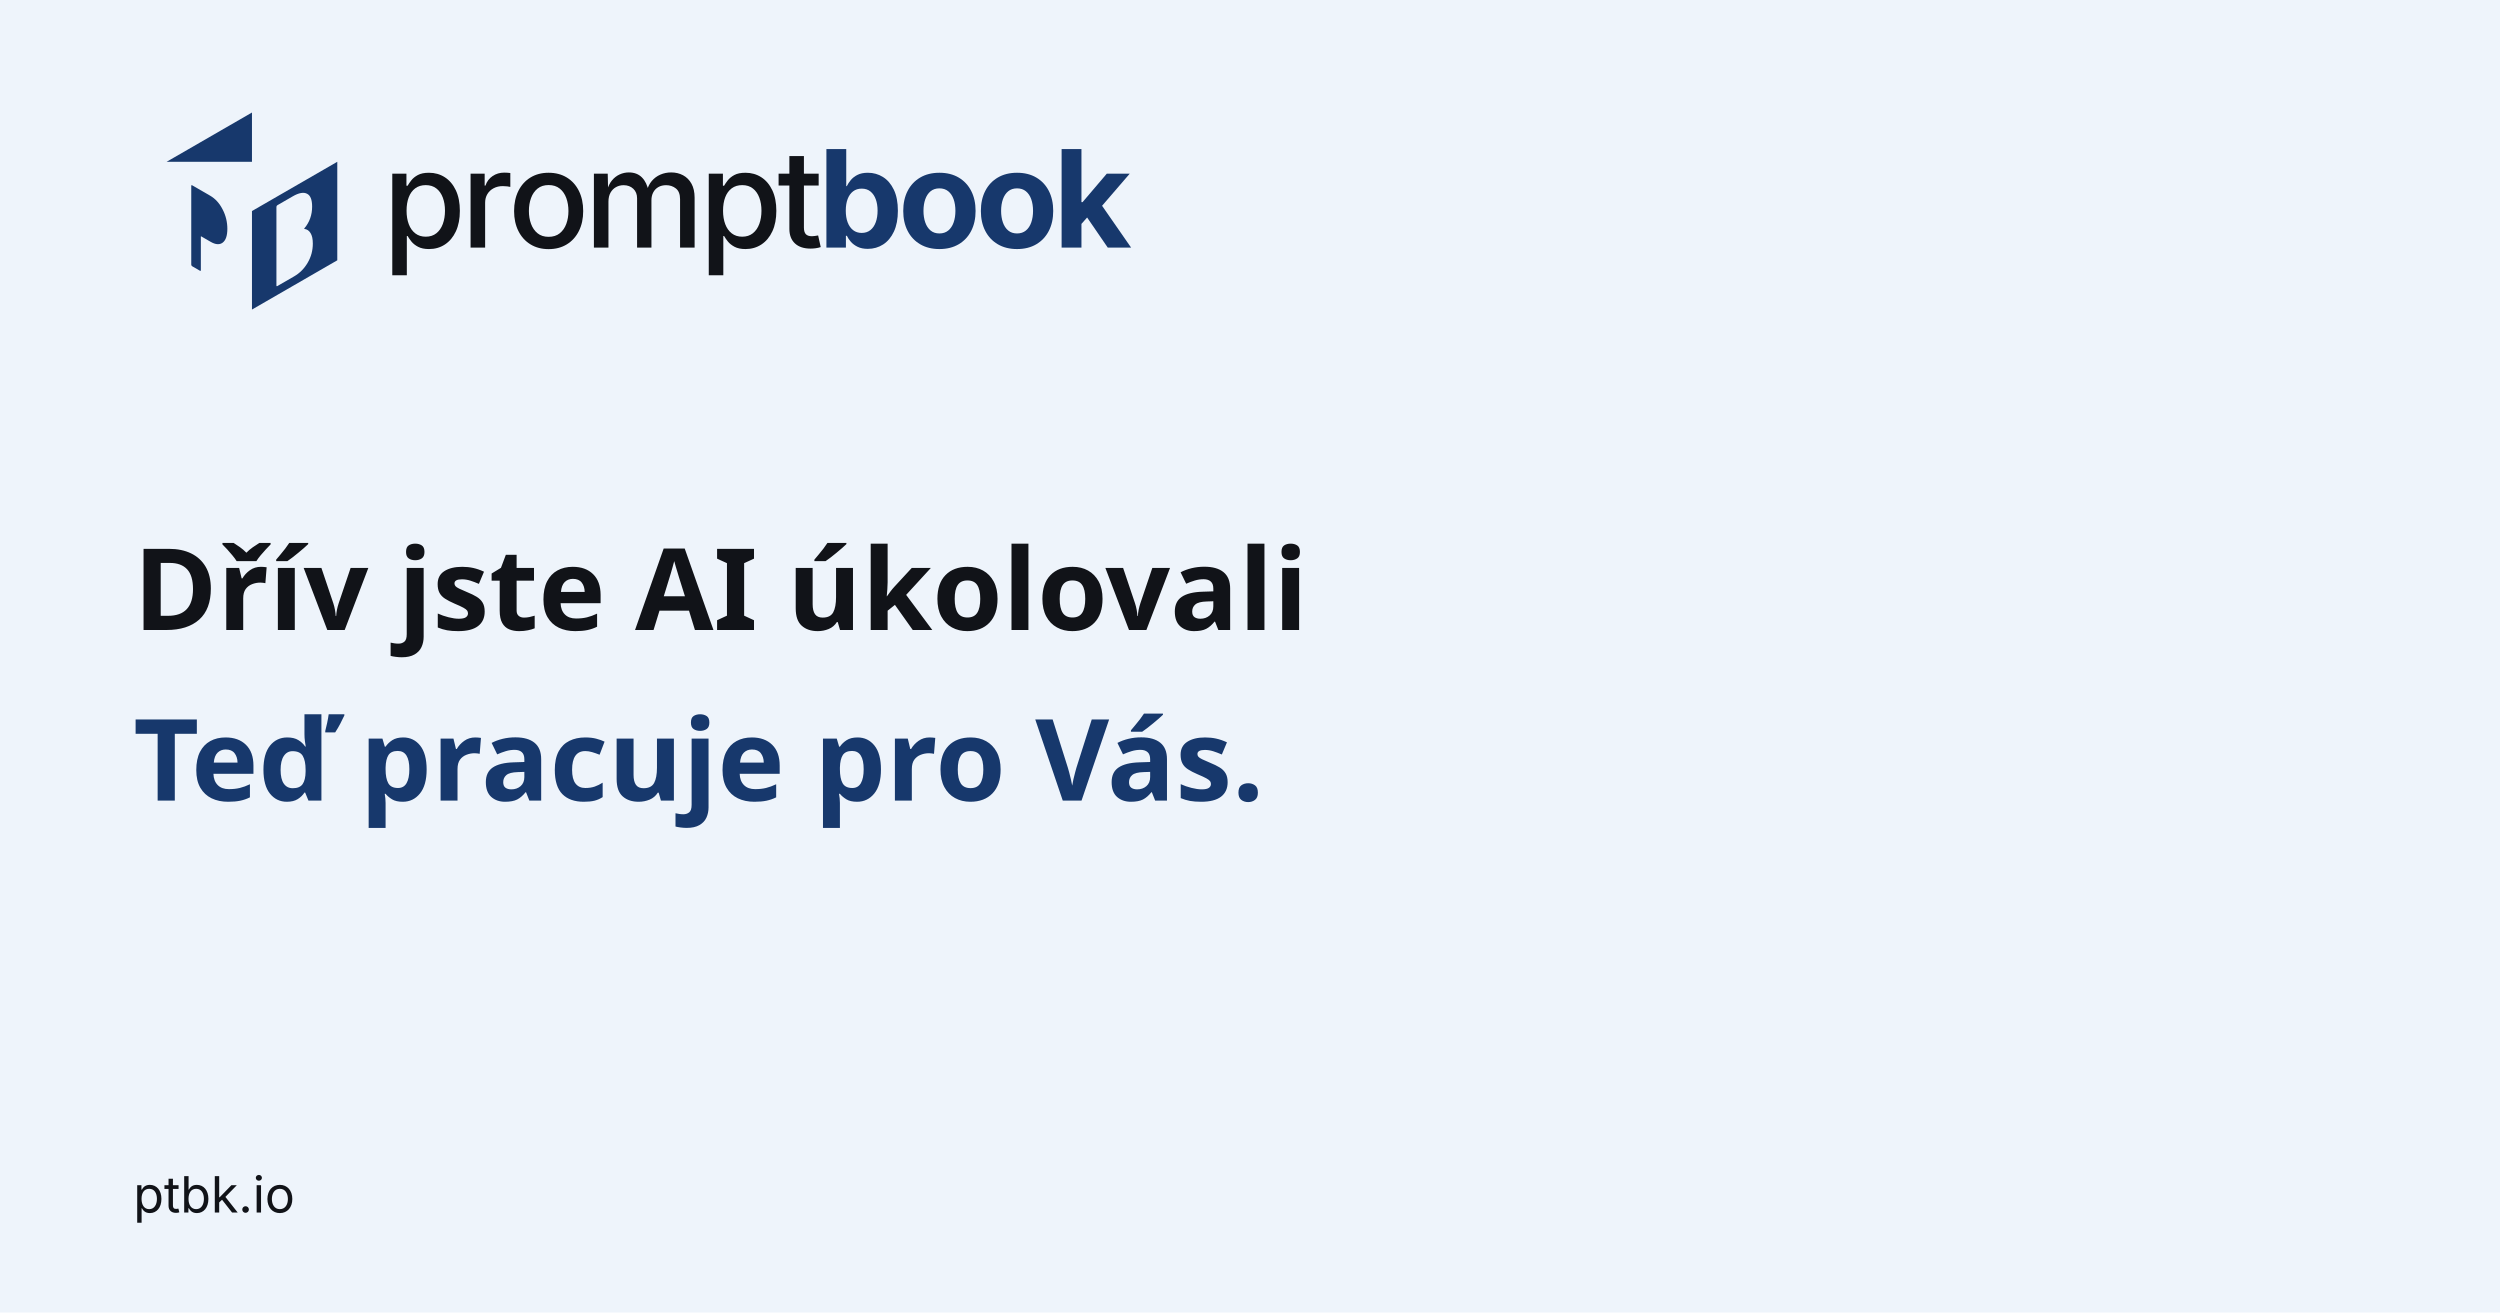
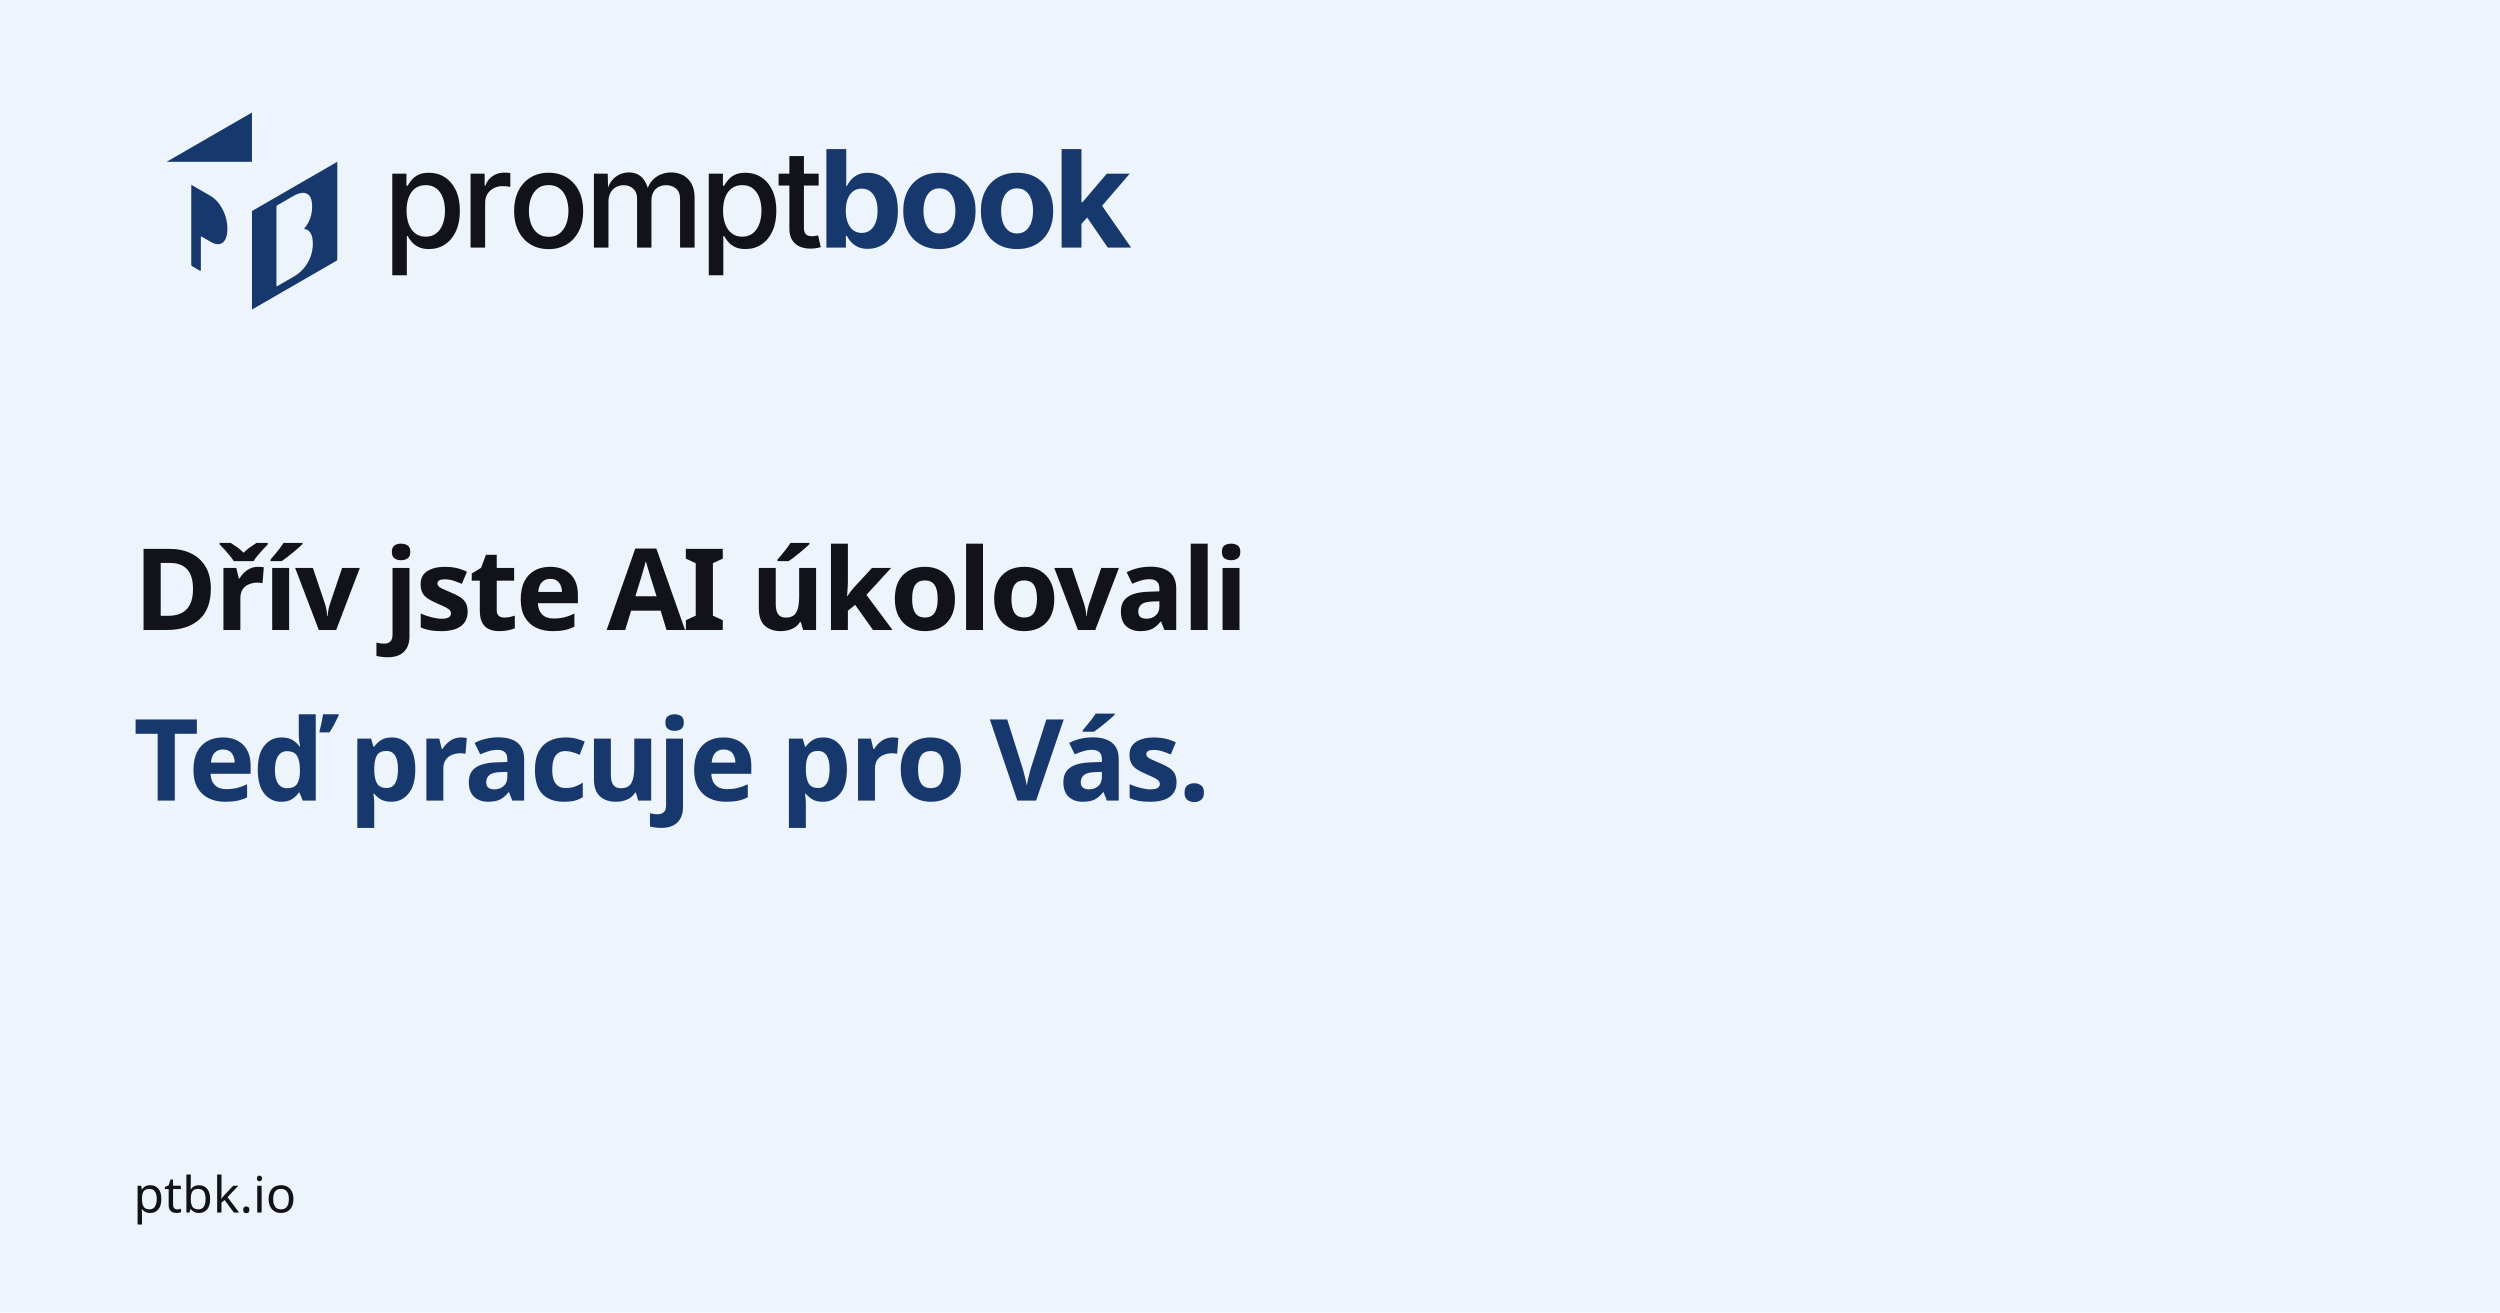
<svg xmlns="http://www.w3.org/2000/svg" width="1200" height="630" viewBox="0 0 1200 630" role="img">
  <rect width="1200" height="630" fill="#EEF4FB" />
  <g transform="translate(64 48) scale(.65)">
    <g transform="translate(10 4.395833) scale(1.212565)">
      <path fill="#17386C" transform="matrix(0.992349 0.572933 -0.992349 0.572933 -100.273 -96.45293)" d="M 170.435,57.258 V 4.896 l 26.181,26.181 v 0 z" />
      <path fill="#17386C" transform="matrix(0.992349 0.572933 0 1.145866 -157.0928 -136.5028)" d="m 197.138,68.251 c 3.15,0 5.687,1.146 7.61,3.437 1.964,2.25 2.946,5.217 2.946,8.899 0,3.601 -0.941,6.505 -2.823,8.715 -1.882,2.209 -4.357,3.314 -7.426,3.314 h -5.769 c -0.164,0 -0.245,0.082 -0.245,0.245 V 110.659 c 0,0.409 -0.205,0.614 -0.614,0.614 h -4.664 c -0.409,0 -0.614,-0.205 -0.614,-0.614 V 68.864 c 0,-0.409 0.205,-0.614 0.614,-0.614 z" />
      <path fill="#17386C" transform="matrix(0.9923484 -0.5729326 0 1.145865 -167.4698 124.8194)" d="m 233.255,63.55 v 52.362 h 52.362 V 63.55 Z m 15.625,4.7 h 9.39 c 3.723,0 6.629,0.982 8.715,2.946 2.128,1.923 3.191,4.746 3.191,8.469 0,4.419 -1.575,7.467 -4.726,9.145 -0.205,0.123 -0.225,0.225 -0.061,0.306 1.637,0.982 2.905,2.353 3.805,4.112 0.941,1.759 1.411,3.846 1.411,6.26 h 5.2e-4 c 0,3.723 -1.064,6.608 -3.192,8.654 -2.087,2.046 -4.848,3.069 -8.285,3.069 h -10.249 c -0.409,0 -0.613,-0.205 -0.613,-0.614 V 68.864 c 0,-0.409 0.204,-0.614 0.613,-0.614 z" />
    </g>
    <path fill="#111318" transform="translate(184 109) scale(0.04882812 -0.04882812)" d="M148 -418V1118H362V936H380Q400 971 435.5 1017.0Q471 1063 534.5 1097.5Q598 1132 703 1132Q837 1132 942.5 1064.0Q1048 996 1109.0 867.0Q1170 738 1170 556Q1170 376 1110.0 246.5Q1050 117 944.5 47.5Q839 -22 703 -22Q602 -22 537.5 12.5Q473 47 436.5 93.0Q400 139 380 175H368V-418ZM654 165Q750 165 815.0 217.0Q880 269 912.5 358.0Q945 447 945 558Q945 668 912.5 755.5Q880 843 815.5 894.0Q751 945 654 945Q560 945 495.0 896.5Q430 848 397.0 761.5Q364 675 364 558Q364 442 397.5 353.5Q431 265 496.0 215.0Q561 165 654 165Z" />
    <path fill="#111318" transform="translate(241.8164 109) scale(0.04882812 -0.04882812)" d="M148 0V1118H361V938H373Q404 1030 481.0 1082.0Q558 1134 656 1134Q677 1134 704.0 1132.5Q731 1131 749 1128V918Q737 922 703.0 926.0Q669 930 634 930Q558 930 497.0 898.0Q436 866 402.0 809.5Q368 753 368 679V0Z" />
    <path fill="#111318" transform="translate(276.4883 109) scale(0.04882812 -0.04882812)" d="M618 -23Q461 -23 343.5 49.0Q226 121 161.0 251.0Q96 381 96 553Q96 727 161.0 857.5Q226 988 343.5 1060.0Q461 1132 618 1132Q776 1132 893.5 1060.0Q1011 988 1076.0 857.5Q1141 727 1141 553Q1141 381 1076.0 251.0Q1011 121 893.5 49.0Q776 -23 618 -23ZM618 163Q720 163 786.5 216.5Q853 270 885.5 358.5Q918 447 918 553Q918 660 885.5 749.5Q853 839 786.5 892.5Q720 946 618 946Q517 946 451.0 892.5Q385 839 352.5 750.0Q320 661 320 553Q320 447 352.5 358.5Q385 270 451.0 216.5Q517 163 618 163Z" />
    <path fill="#111318" transform="translate(332.8887 109) scale(0.04882812 -0.04882812)" d="M148 0V1118H357L363 859H346Q370 954 420.0 1015.0Q470 1076 537.0 1106.5Q604 1137 677 1137Q799 1137 874.0 1061.5Q949 986 975 851H947Q969 943 1023.0 1007.0Q1077 1071 1153.5 1104.0Q1230 1137 1317 1137Q1416 1137 1496.5 1094.0Q1577 1051 1624.0 966.0Q1671 881 1671 754V0H1451V732Q1451 844 1388.5 894.0Q1326 944 1241 944Q1172 944 1122.0 915.0Q1072 886 1045.0 834.5Q1018 783 1018 716V0H801V746Q801 836 743.5 890.0Q686 944 597 944Q536 944 483.5 915.5Q431 887 399.5 831.5Q368 776 368 695V0Z" />
    <path fill="#111318" transform="translate(417.707 109) scale(0.04882812 -0.04882812)" d="M148 -418V1118H362V936H380Q400 971 435.5 1017.0Q471 1063 534.5 1097.5Q598 1132 703 1132Q837 1132 942.5 1064.0Q1048 996 1109.0 867.0Q1170 738 1170 556Q1170 376 1110.0 246.5Q1050 117 944.5 47.5Q839 -22 703 -22Q602 -22 537.5 12.5Q473 47 436.5 93.0Q400 139 380 175H368V-418ZM654 165Q750 165 815.0 217.0Q880 269 912.5 358.0Q945 447 945 558Q945 668 912.5 755.5Q880 843 815.5 894.0Q751 945 654 945Q560 945 495.0 896.5Q430 848 397.0 761.5Q364 675 364 558Q364 442 397.5 353.5Q431 265 496.0 215.0Q561 165 654 165Z" />
    <path fill="#111318" transform="translate(475.5234 109) scale(0.04882812 -0.04882812)" d="M626 1118V939H20V1118ZM183 1384H403V302Q403 235 431.5 203.5Q460 172 525 172Q542 172 570.0 176.0Q598 180 618 184L657 8Q622 -4 582.0 -9.5Q542 -15 503 -15Q351 -15 267.0 63.5Q183 142 183 284Z" />
    <path fill="#17386C" transform="translate(505.5566 109) scale(0.04882812 -0.04882812)" d="M754 -19Q663 -19 600.0 12.0Q537 43 497.5 88.5Q458 134 437 179H423V0H128V1490H428V930H437Q458 974 496.5 1021.0Q535 1068 598.0 1100.0Q661 1132 756 1132Q880 1132 983.0 1068.0Q1086 1004 1147.5 876.0Q1209 748 1209 557Q1209 371 1149.0 242.5Q1089 114 986.0 47.5Q883 -19 754 -19ZM662 222Q740 222 793.5 265.0Q847 308 874.5 384.0Q902 460 902 558Q902 656 874.5 731.0Q847 806 794.0 849.0Q741 892 662 892Q585 892 531.0 850.5Q477 809 449.0 734.5Q421 660 421 558Q421 457 449.5 381.5Q478 306 532.0 264.0Q586 222 662 222Z" />
    <path fill="#17386C" transform="translate(564.5938 109) scale(0.04882812 -0.04882812)" d="M628 -22Q460 -22 337.0 50.5Q214 123 147.5 252.5Q81 382 81 554Q81 728 147.5 857.5Q214 987 337.0 1059.5Q460 1132 628 1132Q797 1132 919.5 1059.5Q1042 987 1108.5 857.5Q1175 728 1175 554Q1175 382 1108.5 252.5Q1042 123 919.5 50.5Q797 -22 628 -22ZM628 214Q708 214 762.0 258.5Q816 303 843.0 380.5Q870 458 870 555Q870 654 843.0 731.0Q816 808 762.0 852.0Q708 896 628 896Q548 896 494.5 852.0Q441 808 414.0 731.0Q387 654 387 555Q387 458 414.0 380.5Q441 303 494.5 258.5Q548 214 628 214Z" />
    <path fill="#17386C" transform="translate(621.9219 109) scale(0.04882812 -0.04882812)" d="M628 -22Q460 -22 337.0 50.5Q214 123 147.5 252.5Q81 382 81 554Q81 728 147.5 857.5Q214 987 337.0 1059.5Q460 1132 628 1132Q797 1132 919.5 1059.5Q1042 987 1108.5 857.5Q1175 728 1175 554Q1175 382 1108.5 252.5Q1042 123 919.5 50.5Q797 -22 628 -22ZM628 214Q708 214 762.0 258.5Q816 303 843.0 380.5Q870 458 870 555Q870 654 843.0 731.0Q816 808 762.0 852.0Q708 896 628 896Q548 896 494.5 852.0Q441 808 414.0 731.0Q387 654 387 555Q387 458 414.0 380.5Q441 303 494.5 258.5Q548 214 628 214Z" />
    <path fill="#17386C" transform="translate(679.25 109) scale(0.04882812 -0.04882812)" d="M400 327V688H445L811 1118H1158L675 557H604ZM128 0V1490H428V0ZM826 0 490 490 691 703 1179 0Z" />
  </g>
-   <g font-family="Outfit, sans-serif" font-size="54.545" font-weight="600" fill="#111318">
+   <g font-family="&quot;Exo 2&quot;, sans-serif" font-size="54.545" font-weight="600" letter-spacing="-.025em" fill="#111318">
    <text x="64" y="302.4">Dřív jste AI úkolovali</text>
    <text x="64" y="384.3" fill="#17386C">Teď pracuje pro Vás.</text>
  </g>
-   <text x="64" y="582" font-family="Inter, sans-serif" font-size="24" fill="#111318">ptbk.io</text>
+   <text x="64" y="582" font-family="&quot;Barlow&quot;, sans-serif" font-size="24" fill="#111318">ptbk.io</text>
</svg>
